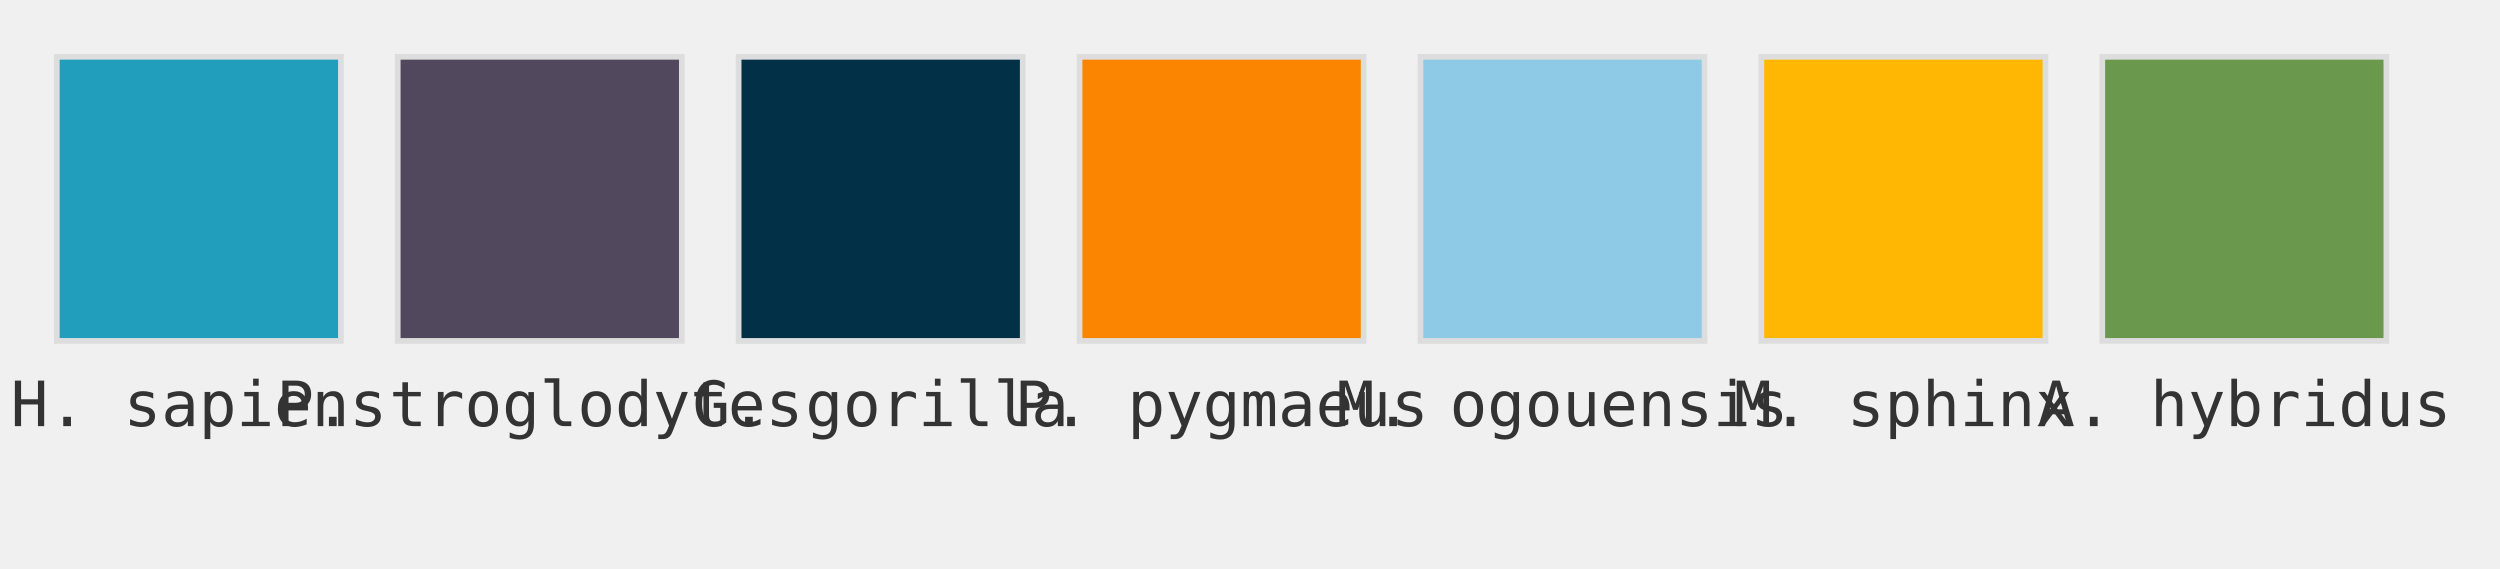
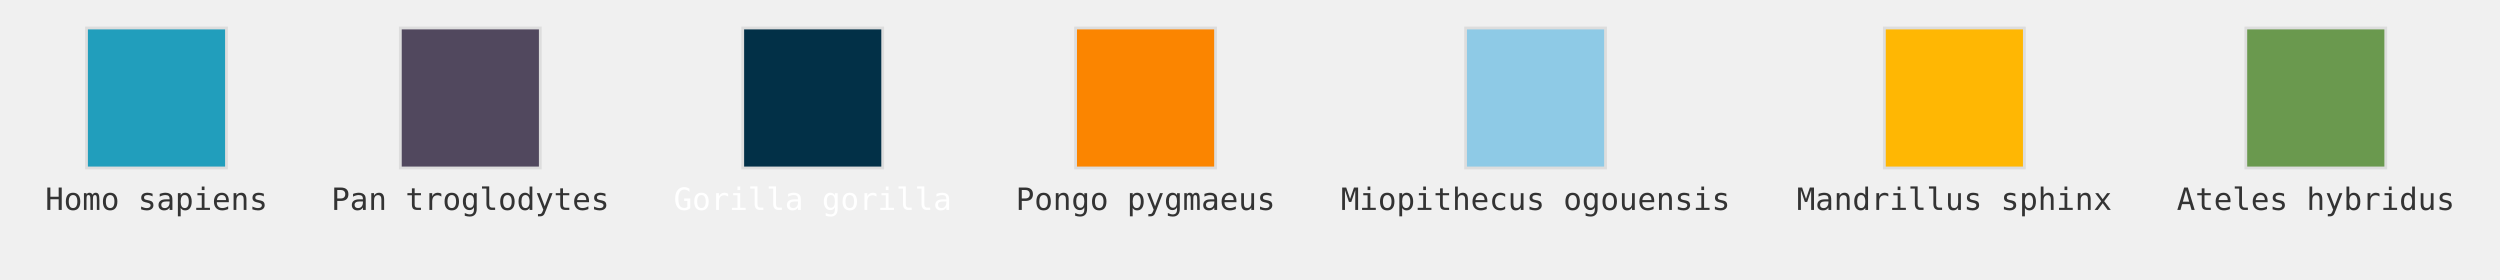
- <svg xmlns="http://www.w3.org/2000/svg" width="440" height="100">
-   <rect x="10" y="10" width="50" height="50" fill="#219ebc" stroke="#ddd" stroke-width="1" />
-   <text x="35" y="75" text-anchor="middle" font-size="11" font-family="monospace" fill="#333">H. sapiens</text>
-   <rect x="70" y="10" width="50" height="50" fill="#51485E" stroke="#ddd" stroke-width="1" />
-   <text x="95" y="75" text-anchor="middle" font-size="11" font-family="monospace" fill="#333">P. troglodytes</text>
-   <rect x="130" y="10" width="50" height="50" fill="#023047" stroke="#ddd" stroke-width="1" />
-   <text x="155" y="75" text-anchor="middle" font-size="11" font-family="monospace" fill="#333">G. gorilla</text>
-   <rect x="190" y="10" width="50" height="50" fill="#fb8500" stroke="#ddd" stroke-width="1" />
-   <text x="215" y="75" text-anchor="middle" font-size="11" font-family="monospace" fill="#333">P. pygmaeus</text>
-   <rect x="250" y="10" width="50" height="50" fill="#8ecae6" stroke="#ddd" stroke-width="1" />
-   <text x="275" y="75" text-anchor="middle" font-size="11" font-family="monospace" fill="#333">M. ogouensis</text>
-   <rect x="310" y="10" width="50" height="50" fill="#ffb703" stroke="#ddd" stroke-width="1" />
-   <text x="335" y="75" text-anchor="middle" font-size="11" font-family="monospace" fill="#333">M. sphinx</text>
-   <rect x="370" y="10" width="50" height="50" fill="#6a994e" stroke="#ddd" stroke-width="1" />
-   <text x="395" y="75" text-anchor="middle" font-size="11" font-family="monospace" fill="#333">A. hybridus</text>
+ <svg xmlns="http://www.w3.org/2000/svg" width="893" height="100">
+   <rect x="30.9" y="10" width="50" height="50" fill="#219ebc" stroke="#ddd" stroke-width="1" />
+   <text x="55.9" y="75" text-anchor="middle" font-size="11" font-family="monospace" fill="#333333">Homo sapiens</text>
+   <rect x="143.0" y="10" width="50" height="50" fill="#51485E" stroke="#ddd" stroke-width="1" />
+   <text x="168.0" y="75" text-anchor="middle" font-size="11" font-family="monospace" fill="#333333">Pan troglodytes</text>
+   <rect x="265.3" y="10" width="50" height="50" fill="#023047" stroke="#ddd" stroke-width="1" />
+   <text x="290.3" y="75" text-anchor="middle" font-size="11" font-family="monospace" fill="#ffffff">Gorilla gorilla</text>
+   <rect x="384.2" y="10" width="50" height="50" fill="#fb8500" stroke="#ddd" stroke-width="1" />
+   <text x="409.2" y="75" text-anchor="middle" font-size="11" font-family="monospace" fill="#333333">Pongo pygmaeus</text>
+   <rect x="523.5" y="10" width="50" height="50" fill="#8ecae6" stroke="#ddd" stroke-width="1" />
+   <text x="548.5" y="75" text-anchor="middle" font-size="11" font-family="monospace" fill="#333333">Miopithecus ogouensis</text>
+   <rect x="673.1" y="10" width="50" height="50" fill="#ffb703" stroke="#ddd" stroke-width="1" />
+   <text x="698.1" y="75" text-anchor="middle" font-size="11" font-family="monospace" fill="#333333">Mandrillus sphinx</text>
+   <rect x="802.2" y="10" width="50" height="50" fill="#6a994e" stroke="#ddd" stroke-width="1" />
+   <text x="827.2" y="75" text-anchor="middle" font-size="11" font-family="monospace" fill="#333333">Ateles hybridus</text>
</svg>
